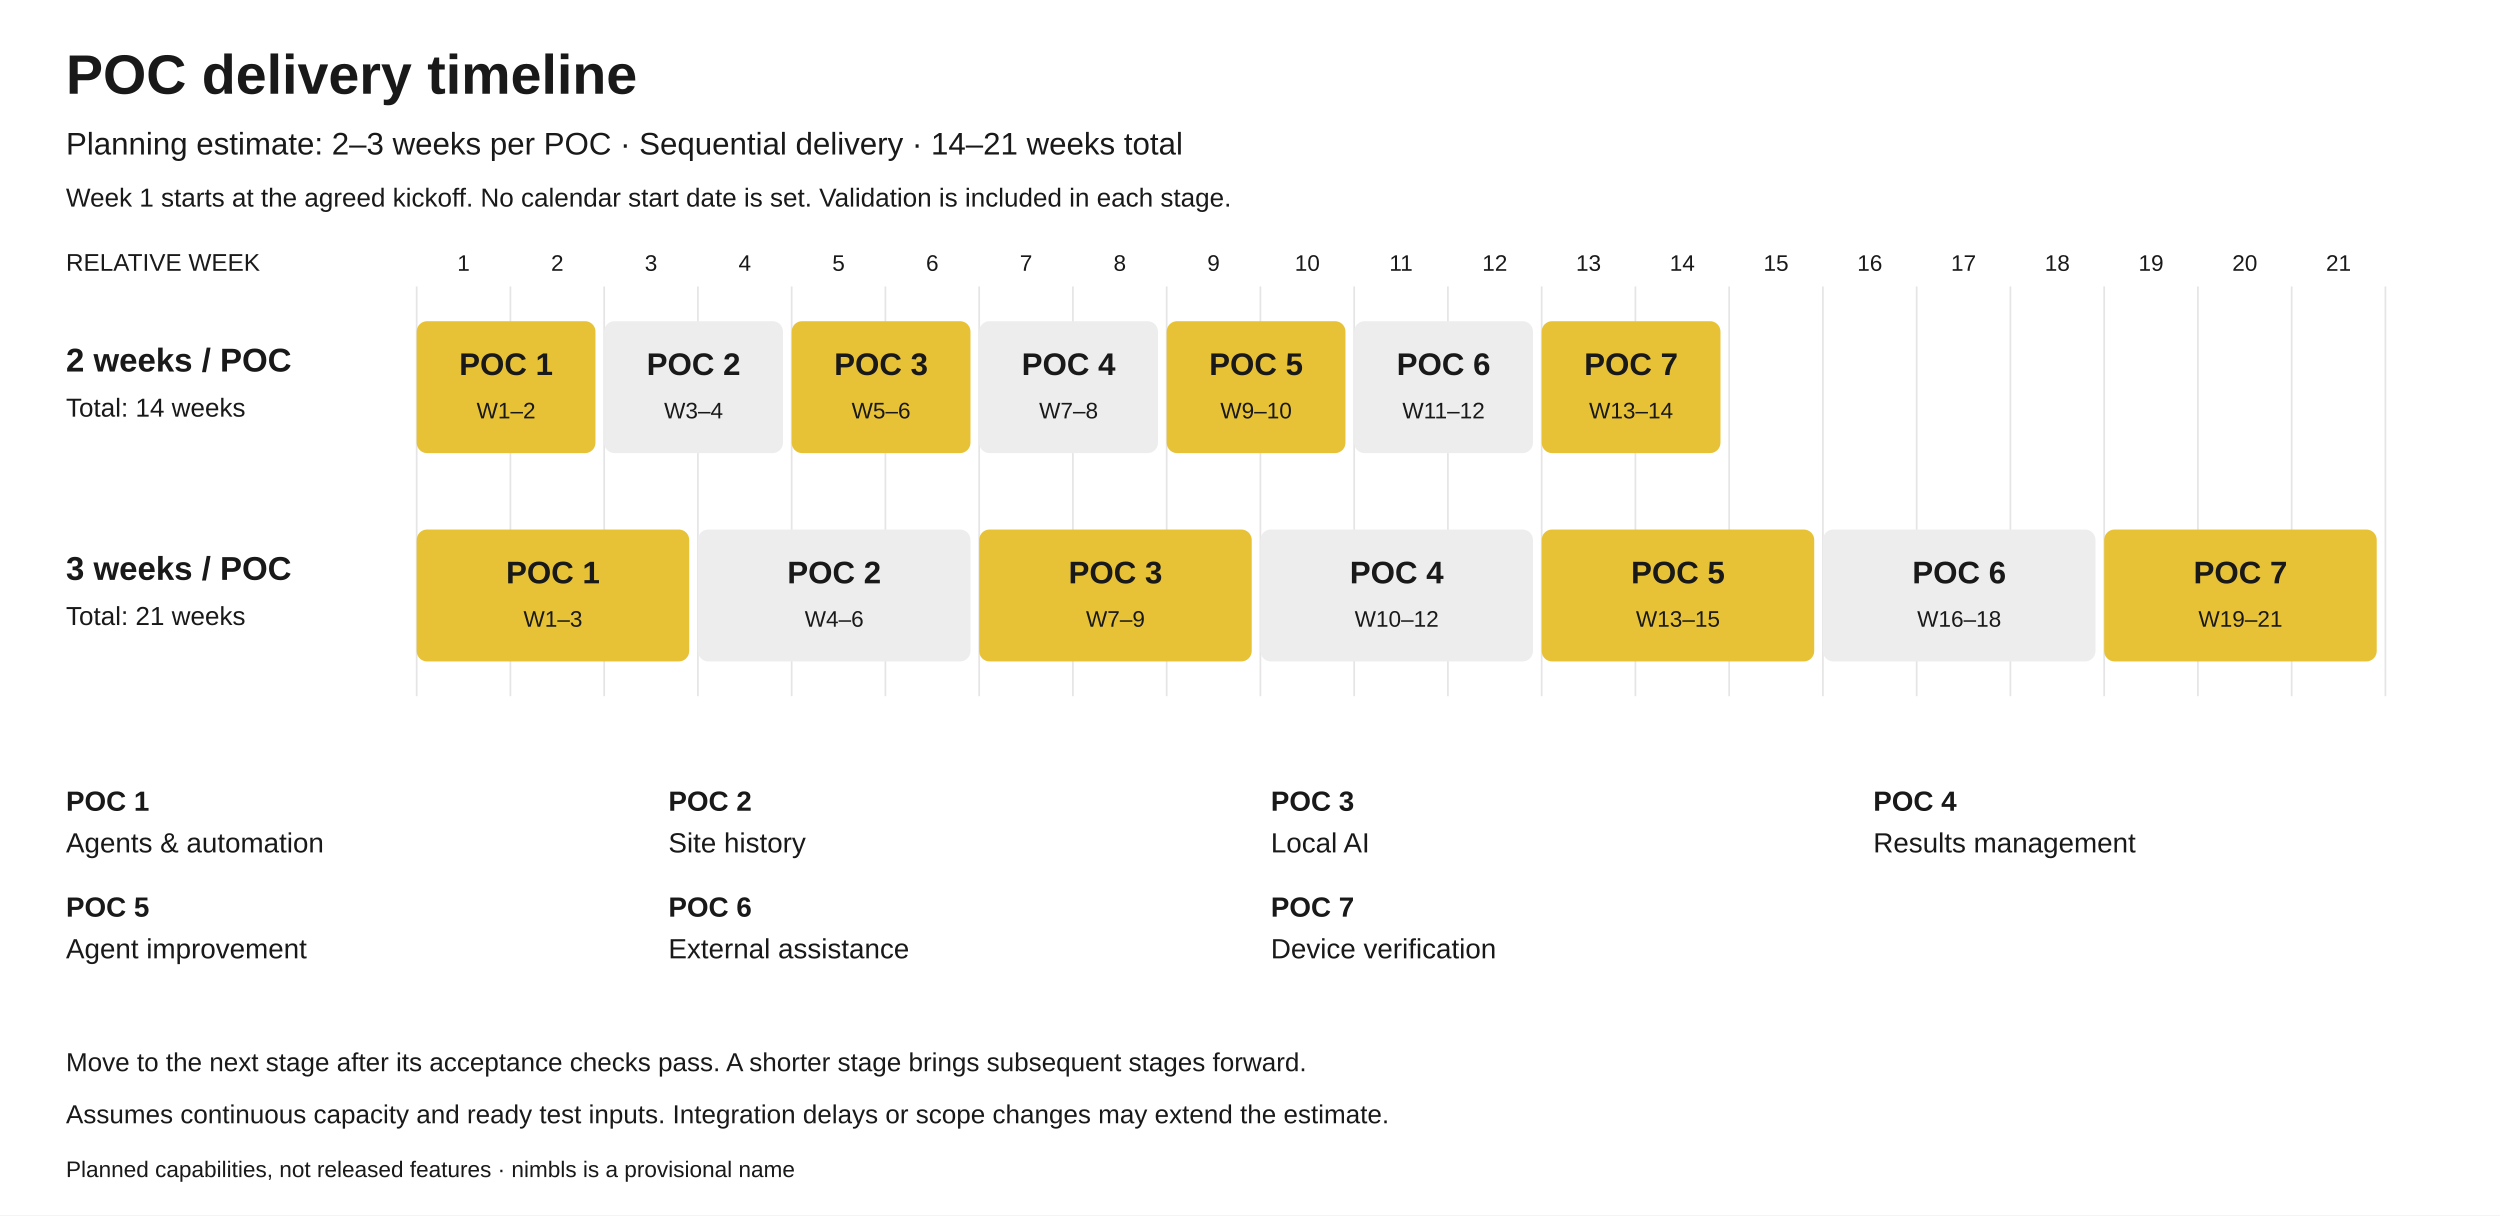
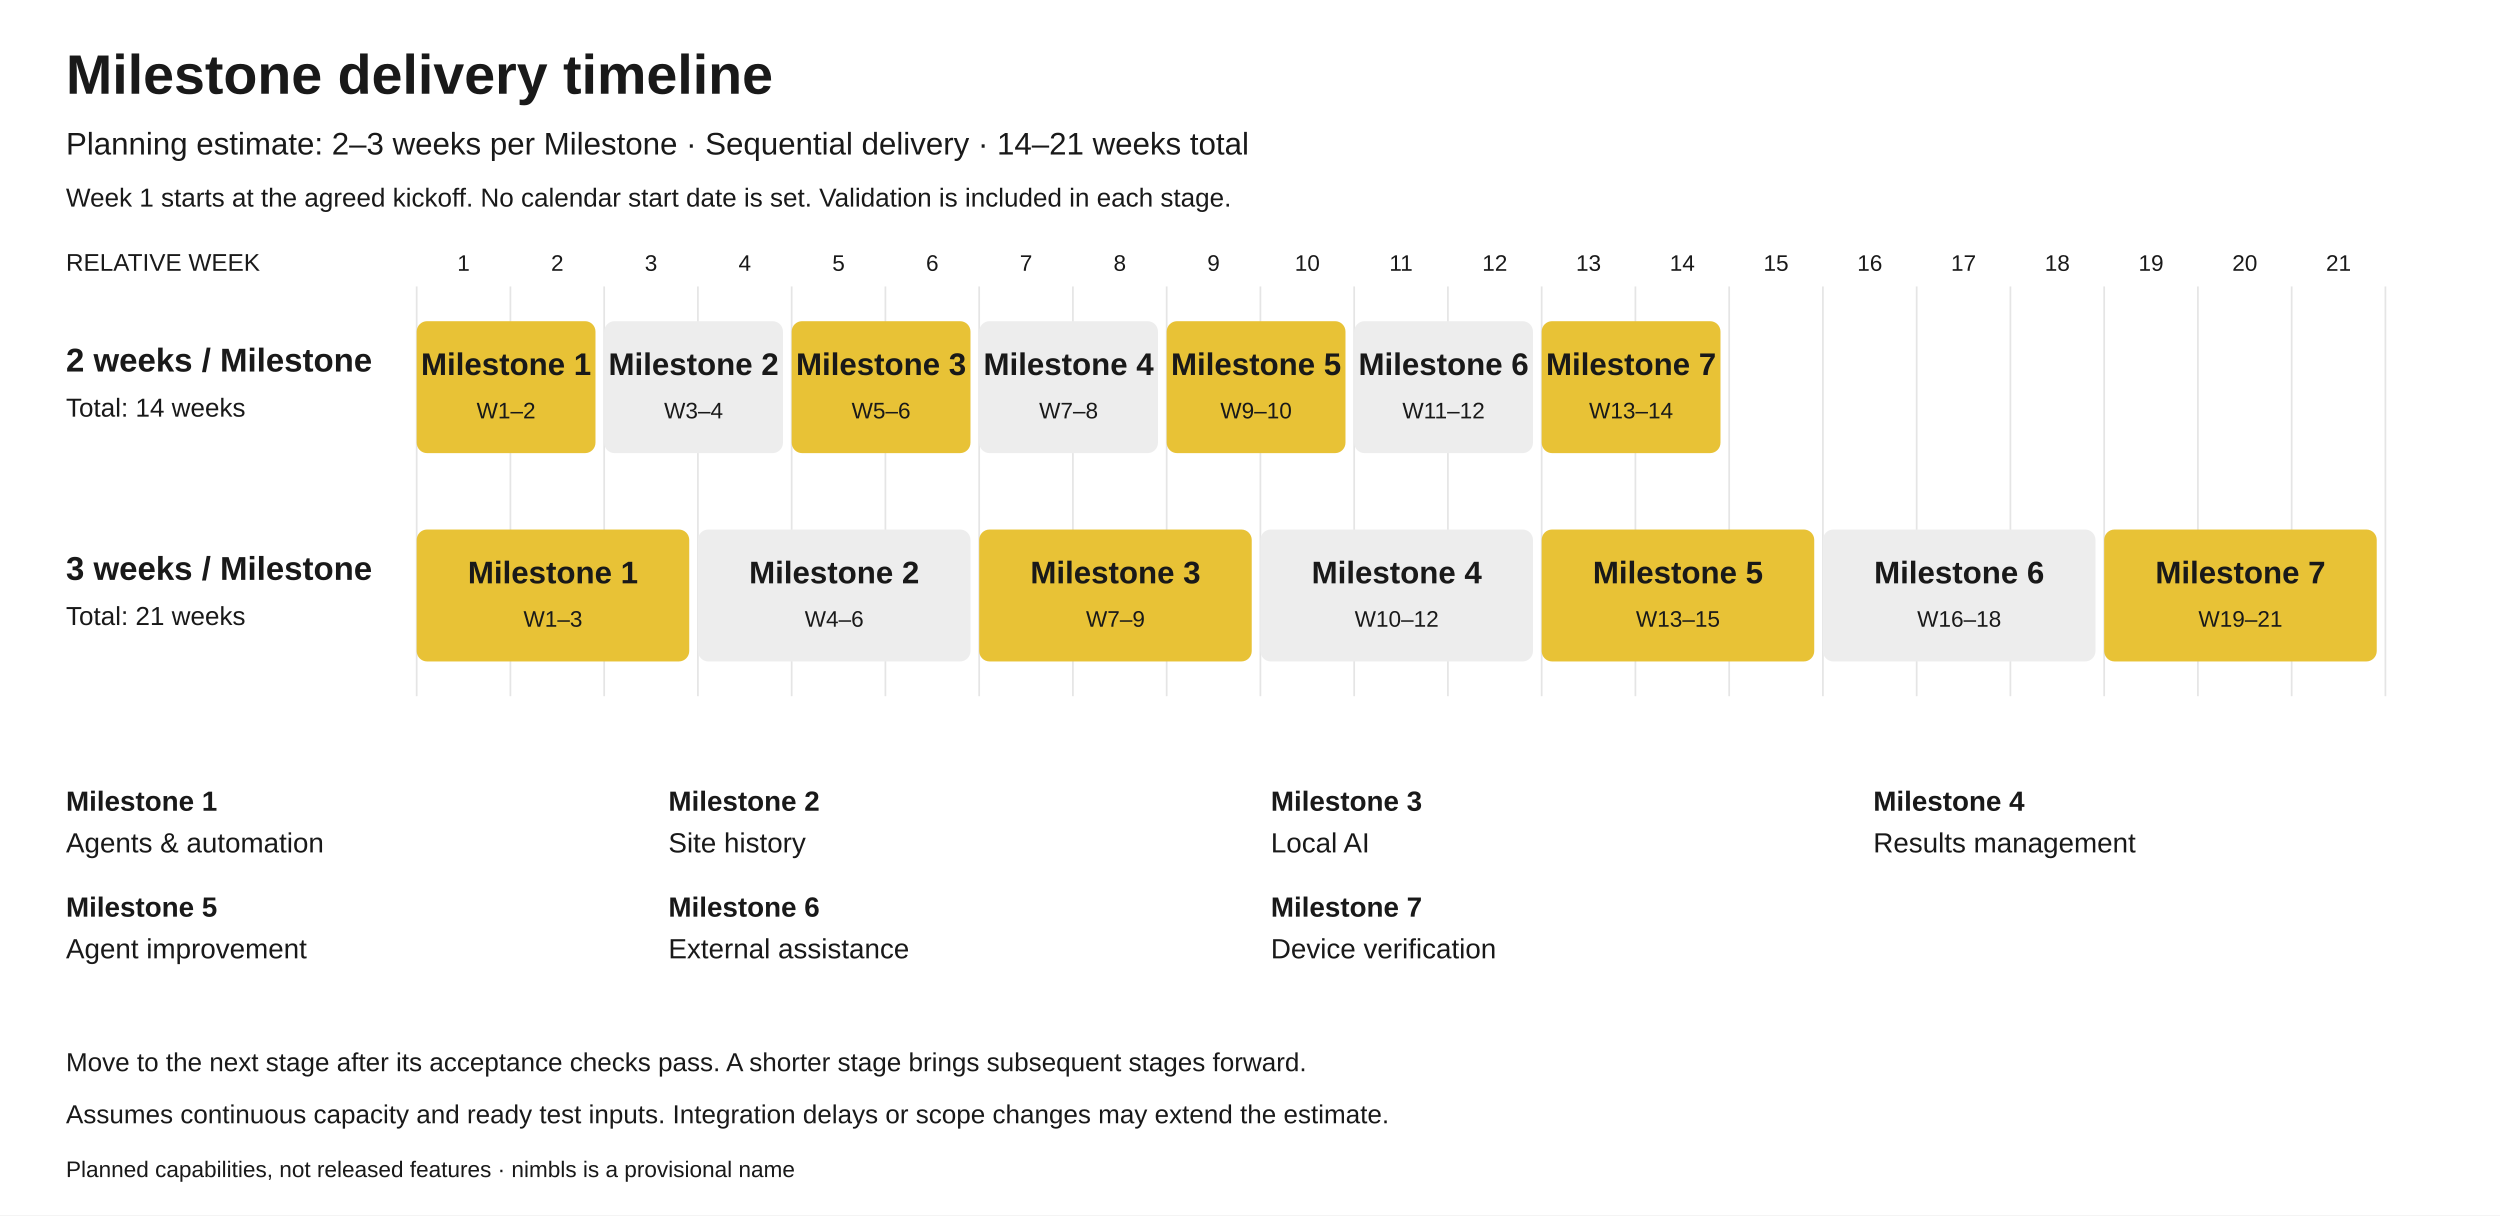
<svg xmlns="http://www.w3.org/2000/svg" width="1440" height="700" viewBox="0 0 1440 700" role="img" aria-labelledby="title desc">
  <style>text{font-family:Arial,sans-serif;fill:#191919}</style>
  <rect width="1440" height="700" fill="white" />
-   <text x="38" y="54" font-size="32" font-weight="700">POC delivery timeline</text>
-   <text x="38" y="89" font-size="18">Planning estimate: 2–3 weeks per POC · Sequential delivery · 14–21 weeks total</text>
+   <text x="38" y="54" font-size="32" font-weight="700">Milestone delivery timeline</text>
+   <text x="38" y="89" font-size="18">Planning estimate: 2–3 weeks per Milestone · Sequential delivery · 14–21 weeks total</text>
  <text x="38" y="119" font-size="15" fill="#666">Week 1 starts at the agreed kickoff. No calendar start date is set. Validation is included in each stage.</text>
  <path d="M240 165v236" stroke="#e5e5e5" />
  <text x="267" y="156" text-anchor="middle" font-size="13">1</text>
  <path d="M294 165v236" stroke="#e5e5e5" />
  <text x="321" y="156" text-anchor="middle" font-size="13">2</text>
  <path d="M348 165v236" stroke="#e5e5e5" />
  <text x="375" y="156" text-anchor="middle" font-size="13">3</text>
  <path d="M402 165v236" stroke="#e5e5e5" />
  <text x="429" y="156" text-anchor="middle" font-size="13">4</text>
  <path d="M456 165v236" stroke="#e5e5e5" />
  <text x="483" y="156" text-anchor="middle" font-size="13">5</text>
  <path d="M510 165v236" stroke="#e5e5e5" />
  <text x="537" y="156" text-anchor="middle" font-size="13">6</text>
  <path d="M564 165v236" stroke="#e5e5e5" />
  <text x="591" y="156" text-anchor="middle" font-size="13">7</text>
  <path d="M618 165v236" stroke="#e5e5e5" />
  <text x="645" y="156" text-anchor="middle" font-size="13">8</text>
  <path d="M672 165v236" stroke="#e5e5e5" />
  <text x="699" y="156" text-anchor="middle" font-size="13">9</text>
  <path d="M726 165v236" stroke="#e5e5e5" />
  <text x="753" y="156" text-anchor="middle" font-size="13">10</text>
  <path d="M780 165v236" stroke="#e5e5e5" />
  <text x="807" y="156" text-anchor="middle" font-size="13">11</text>
  <path d="M834 165v236" stroke="#e5e5e5" />
  <text x="861" y="156" text-anchor="middle" font-size="13">12</text>
  <path d="M888 165v236" stroke="#e5e5e5" />
  <text x="915" y="156" text-anchor="middle" font-size="13">13</text>
  <path d="M942 165v236" stroke="#e5e5e5" />
  <text x="969" y="156" text-anchor="middle" font-size="13">14</text>
  <path d="M996 165v236" stroke="#e5e5e5" />
  <text x="1023" y="156" text-anchor="middle" font-size="13">15</text>
  <path d="M1050 165v236" stroke="#e5e5e5" />
  <text x="1077" y="156" text-anchor="middle" font-size="13">16</text>
  <path d="M1104 165v236" stroke="#e5e5e5" />
  <text x="1131" y="156" text-anchor="middle" font-size="13">17</text>
  <path d="M1158 165v236" stroke="#e5e5e5" />
  <text x="1185" y="156" text-anchor="middle" font-size="13">18</text>
  <path d="M1212 165v236" stroke="#e5e5e5" />
  <text x="1239" y="156" text-anchor="middle" font-size="13">19</text>
  <path d="M1266 165v236" stroke="#e5e5e5" />
  <text x="1293" y="156" text-anchor="middle" font-size="13">20</text>
  <path d="M1320 165v236" stroke="#e5e5e5" />
  <text x="1347" y="156" text-anchor="middle" font-size="13">21</text>
  <path d="M1374 165v236" stroke="#e5e5e5" />
  <text x="38" y="156" font-size="14" fill="#666">RELATIVE WEEK</text>
-   <text x="38" y="214" font-size="19" font-weight="700">2 weeks / POC</text>
+   <text x="38" y="214" font-size="19" font-weight="700">2 weeks / Milestone</text>
  <text x="38" y="240" font-size="15">Total: 14 weeks</text>
  <rect x="240" y="185" width="103" height="76" rx="6" fill="#e8c236" />
-   <text x="291.5" y="216" text-anchor="middle" font-size="18" font-weight="700">POC 1</text>
+   <text x="291.5" y="216" text-anchor="middle" font-size="18" font-weight="700">Milestone 1</text>
  <text x="291.5" y="241" text-anchor="middle" font-size="13">W1–2</text>
  <rect x="348" y="185" width="103" height="76" rx="6" fill="#ededed" />
-   <text x="399.5" y="216" text-anchor="middle" font-size="18" font-weight="700">POC 2</text>
+   <text x="399.5" y="216" text-anchor="middle" font-size="18" font-weight="700">Milestone 2</text>
  <text x="399.5" y="241" text-anchor="middle" font-size="13">W3–4</text>
  <rect x="456" y="185" width="103" height="76" rx="6" fill="#e8c236" />
-   <text x="507.5" y="216" text-anchor="middle" font-size="18" font-weight="700">POC 3</text>
+   <text x="507.5" y="216" text-anchor="middle" font-size="18" font-weight="700">Milestone 3</text>
  <text x="507.5" y="241" text-anchor="middle" font-size="13">W5–6</text>
  <rect x="564" y="185" width="103" height="76" rx="6" fill="#ededed" />
-   <text x="615.5" y="216" text-anchor="middle" font-size="18" font-weight="700">POC 4</text>
+   <text x="615.5" y="216" text-anchor="middle" font-size="18" font-weight="700">Milestone 4</text>
  <text x="615.5" y="241" text-anchor="middle" font-size="13">W7–8</text>
  <rect x="672" y="185" width="103" height="76" rx="6" fill="#e8c236" />
-   <text x="723.5" y="216" text-anchor="middle" font-size="18" font-weight="700">POC 5</text>
+   <text x="723.5" y="216" text-anchor="middle" font-size="18" font-weight="700">Milestone 5</text>
  <text x="723.5" y="241" text-anchor="middle" font-size="13">W9–10</text>
  <rect x="780" y="185" width="103" height="76" rx="6" fill="#ededed" />
-   <text x="831.5" y="216" text-anchor="middle" font-size="18" font-weight="700">POC 6</text>
+   <text x="831.5" y="216" text-anchor="middle" font-size="18" font-weight="700">Milestone 6</text>
  <text x="831.5" y="241" text-anchor="middle" font-size="13">W11–12</text>
  <rect x="888" y="185" width="103" height="76" rx="6" fill="#e8c236" />
-   <text x="939.5" y="216" text-anchor="middle" font-size="18" font-weight="700">POC 7</text>
+   <text x="939.5" y="216" text-anchor="middle" font-size="18" font-weight="700">Milestone 7</text>
  <text x="939.5" y="241" text-anchor="middle" font-size="13">W13–14</text>
-   <text x="38" y="334" font-size="19" font-weight="700">3 weeks / POC</text>
+   <text x="38" y="334" font-size="19" font-weight="700">3 weeks / Milestone</text>
  <text x="38" y="360" font-size="15">Total: 21 weeks</text>
  <rect x="240" y="305" width="157" height="76" rx="6" fill="#e8c236" />
-   <text x="318.5" y="336" text-anchor="middle" font-size="18" font-weight="700">POC 1</text>
+   <text x="318.5" y="336" text-anchor="middle" font-size="18" font-weight="700">Milestone 1</text>
  <text x="318.5" y="361" text-anchor="middle" font-size="13">W1–3</text>
  <rect x="402" y="305" width="157" height="76" rx="6" fill="#ededed" />
-   <text x="480.5" y="336" text-anchor="middle" font-size="18" font-weight="700">POC 2</text>
+   <text x="480.5" y="336" text-anchor="middle" font-size="18" font-weight="700">Milestone 2</text>
  <text x="480.5" y="361" text-anchor="middle" font-size="13">W4–6</text>
  <rect x="564" y="305" width="157" height="76" rx="6" fill="#e8c236" />
-   <text x="642.5" y="336" text-anchor="middle" font-size="18" font-weight="700">POC 3</text>
+   <text x="642.5" y="336" text-anchor="middle" font-size="18" font-weight="700">Milestone 3</text>
  <text x="642.5" y="361" text-anchor="middle" font-size="13">W7–9</text>
  <rect x="726" y="305" width="157" height="76" rx="6" fill="#ededed" />
-   <text x="804.5" y="336" text-anchor="middle" font-size="18" font-weight="700">POC 4</text>
+   <text x="804.5" y="336" text-anchor="middle" font-size="18" font-weight="700">Milestone 4</text>
  <text x="804.5" y="361" text-anchor="middle" font-size="13">W10–12</text>
  <rect x="888" y="305" width="157" height="76" rx="6" fill="#e8c236" />
-   <text x="966.5" y="336" text-anchor="middle" font-size="18" font-weight="700">POC 5</text>
+   <text x="966.5" y="336" text-anchor="middle" font-size="18" font-weight="700">Milestone 5</text>
  <text x="966.5" y="361" text-anchor="middle" font-size="13">W13–15</text>
  <rect x="1050" y="305" width="157" height="76" rx="6" fill="#ededed" />
-   <text x="1128.5" y="336" text-anchor="middle" font-size="18" font-weight="700">POC 6</text>
+   <text x="1128.5" y="336" text-anchor="middle" font-size="18" font-weight="700">Milestone 6</text>
  <text x="1128.5" y="361" text-anchor="middle" font-size="13">W16–18</text>
  <rect x="1212" y="305" width="157" height="76" rx="6" fill="#e8c236" />
-   <text x="1290.5" y="336" text-anchor="middle" font-size="18" font-weight="700">POC 7</text>
+   <text x="1290.5" y="336" text-anchor="middle" font-size="18" font-weight="700">Milestone 7</text>
  <text x="1290.5" y="361" text-anchor="middle" font-size="13">W19–21</text>
-   <text x="38" y="467" font-size="16" font-weight="700">POC 1</text>
+   <text x="38" y="467" font-size="16" font-weight="700">Milestone 1</text>
  <text x="38" y="491" font-size="16">Agents &amp; automation</text>
-   <text x="385" y="467" font-size="16" font-weight="700">POC 2</text>
+   <text x="385" y="467" font-size="16" font-weight="700">Milestone 2</text>
  <text x="385" y="491" font-size="16">Site history</text>
-   <text x="732" y="467" font-size="16" font-weight="700">POC 3</text>
+   <text x="732" y="467" font-size="16" font-weight="700">Milestone 3</text>
  <text x="732" y="491" font-size="16">Local AI</text>
-   <text x="1079" y="467" font-size="16" font-weight="700">POC 4</text>
+   <text x="1079" y="467" font-size="16" font-weight="700">Milestone 4</text>
  <text x="1079" y="491" font-size="16">Results management</text>
-   <text x="38" y="528" font-size="16" font-weight="700">POC 5</text>
+   <text x="38" y="528" font-size="16" font-weight="700">Milestone 5</text>
  <text x="38" y="552" font-size="16">Agent improvement</text>
-   <text x="385" y="528" font-size="16" font-weight="700">POC 6</text>
+   <text x="385" y="528" font-size="16" font-weight="700">Milestone 6</text>
  <text x="385" y="552" font-size="16">External assistance</text>
-   <text x="732" y="528" font-size="16" font-weight="700">POC 7</text>
+   <text x="732" y="528" font-size="16" font-weight="700">Milestone 7</text>
  <text x="732" y="552" font-size="16">Device verification</text>
  <text x="38" y="617" font-size="15">Move to the next stage after its acceptance checks pass. A shorter stage brings subsequent stages forward.</text>
  <text x="38" y="647" font-size="15">Assumes continuous capacity and ready test inputs. Integration delays or scope changes may extend the estimate.</text>
  <text x="38" y="678" font-size="13" fill="#666">Planned capabilities, not released features · nimbls is a provisional name</text>
</svg>
